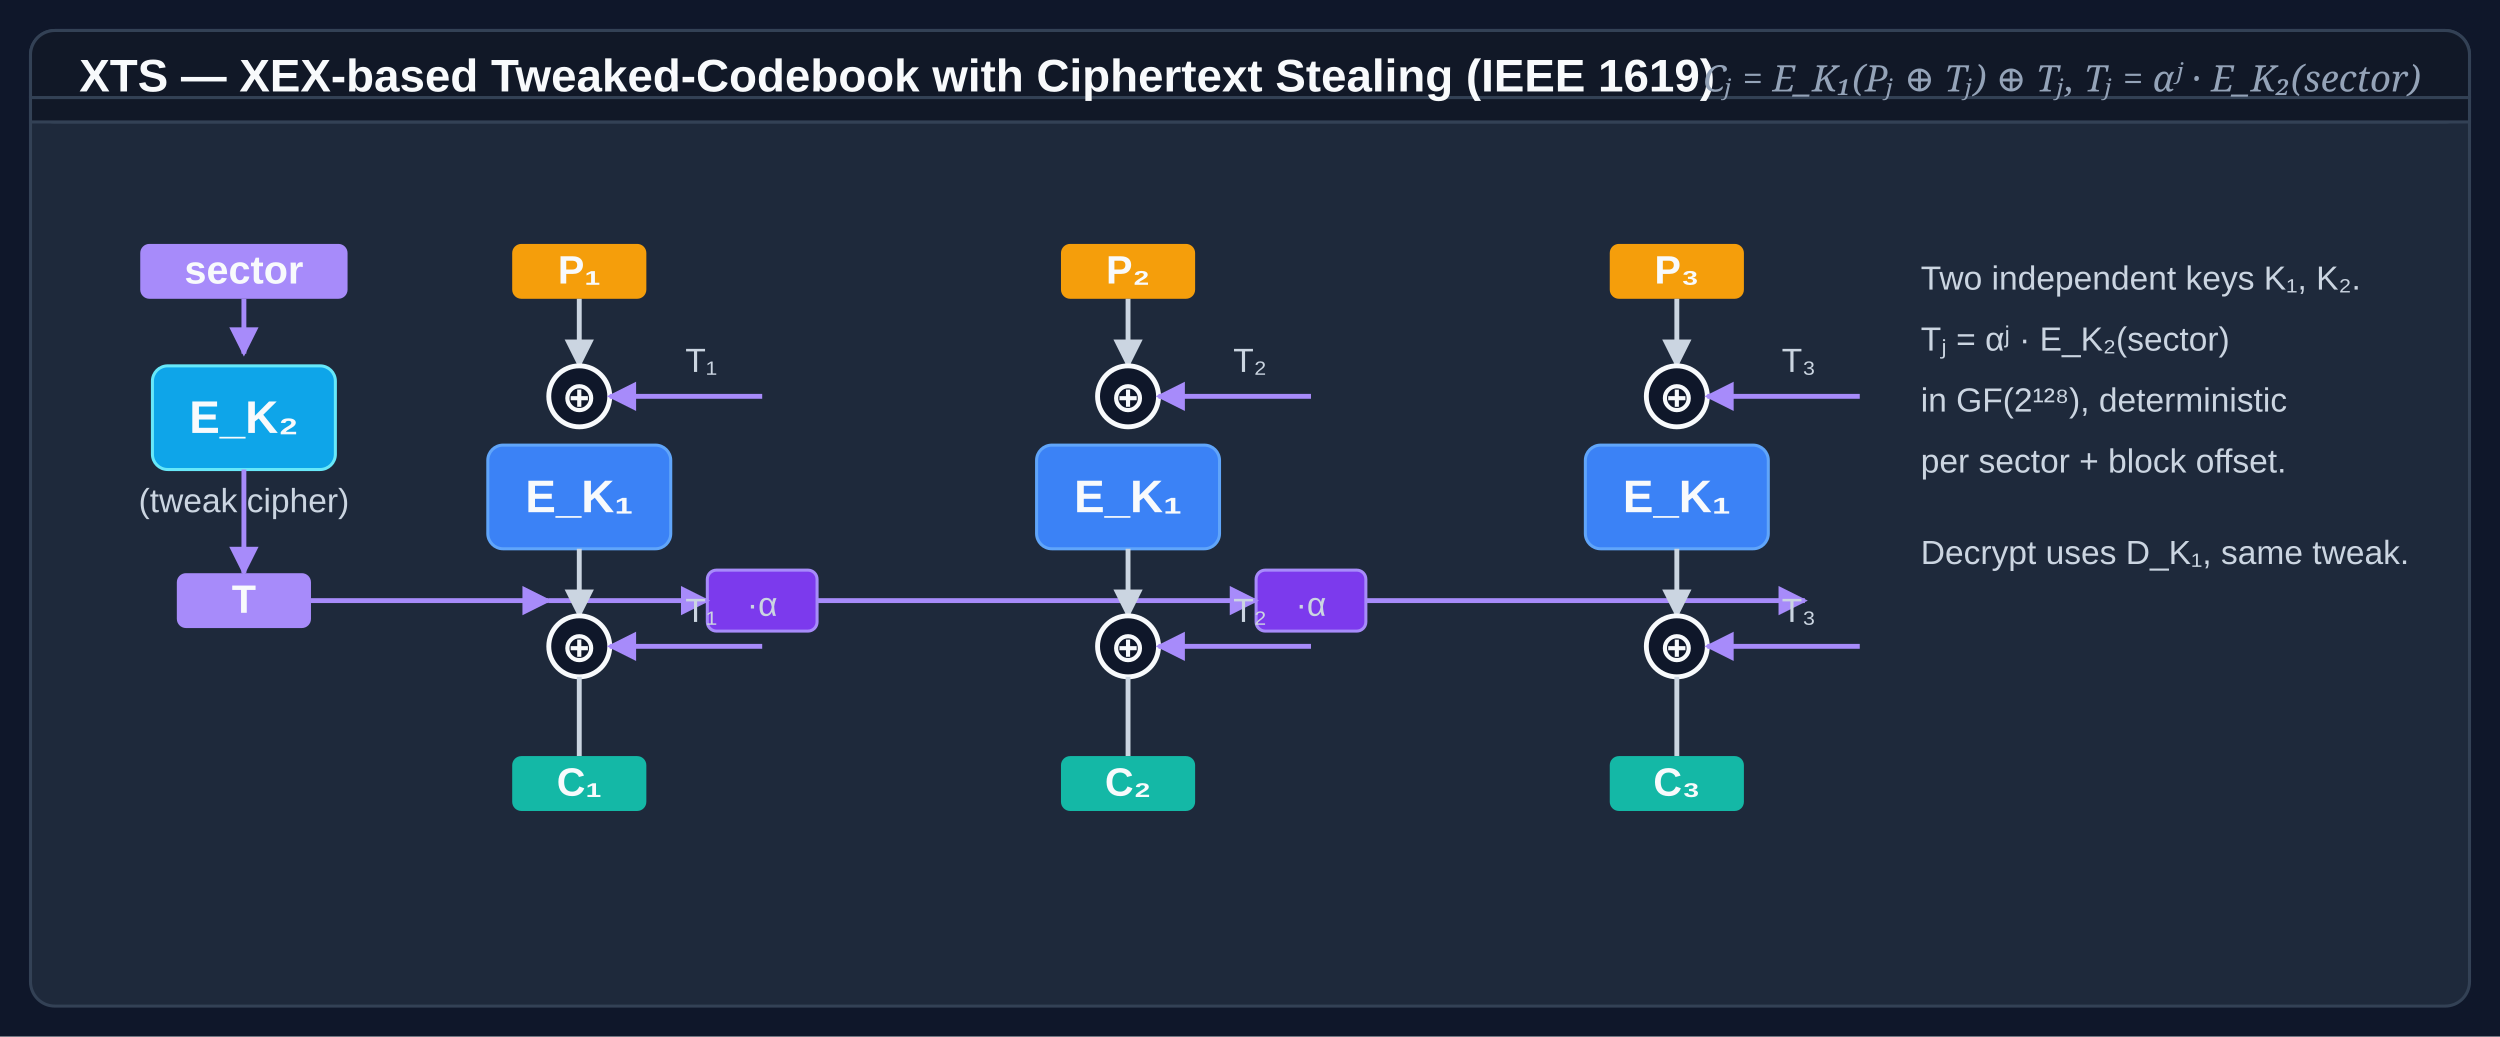
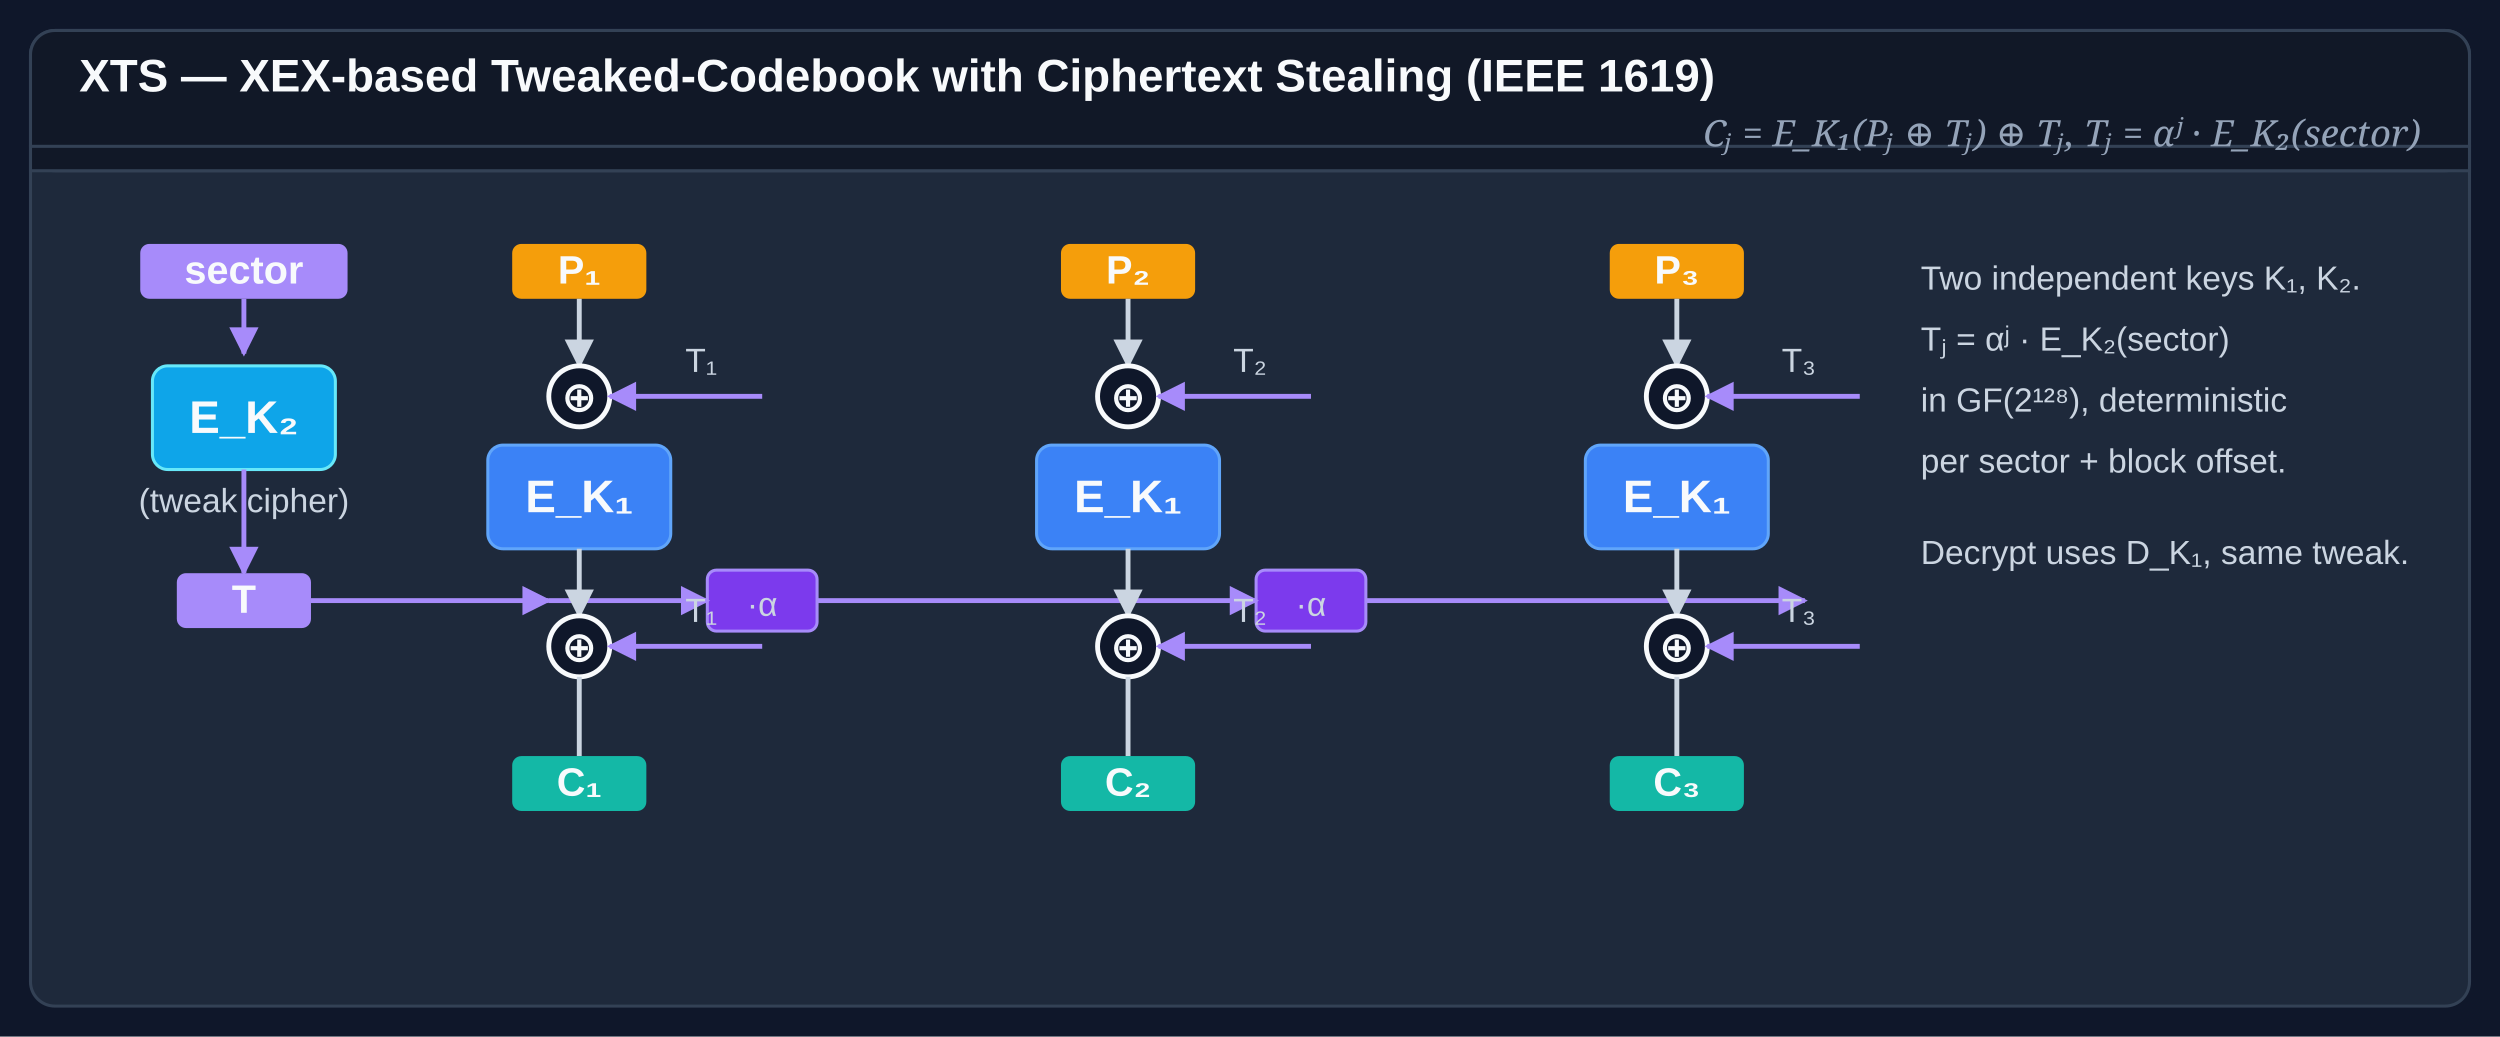
<svg xmlns="http://www.w3.org/2000/svg" viewBox="0 0 820 340" role="img" aria-labelledby="xts-title xts-desc">
  <defs>
    <style>
      .bg { fill: #0F172A; }
      .panel { fill: #1E293B; stroke: #334155; stroke-width: 1; }
      .header { fill: #111827; stroke: #334155; stroke-width: 1; }
      .title { fill: #F8FAFC; font: 700 15px/1 "Segoe UI",Arial,sans-serif; }
      .formula { fill: #94A3B8; font: italic 12px/1 "Cambria",Georgia,serif; }
      .label { fill: #F8FAFC; font: 700 13px/1 "Segoe UI",Arial,sans-serif; }
      .sub { fill: #CBD5E1; font: 400 11px/1 "Segoe UI",Arial,sans-serif; }
      .cipher-e { fill: #3B82F6; stroke: #60A5FA; stroke-width: 1; }
      .cipher-t { fill: #0EA5E9; stroke: #67E8F9; stroke-width: 1; }
      .cipher-text { fill: #F8FAFC; font: 700 15px/1 "Segoe UI",Arial,sans-serif; text-anchor: middle; }
      .plain { fill: #F59E0B; }
      .cipher-out { fill: #14B8A6; }
      .tweak { fill: #A78BFA; }
      .wire { stroke: #CBD5E1; stroke-width: 1.6; fill: none; }
      .wire-tweak { stroke: #A78BFA; stroke-width: 1.6; fill: none; }
      .xor { fill: #0F172A; stroke: #F8FAFC; stroke-width: 1.6; }
      .xor-sym { fill: #F8FAFC; font: 700 14px/1 "Segoe UI",Arial,sans-serif; text-anchor: middle; }
      .gfmul { fill: #7C3AED; stroke: #A78BFA; stroke-width: 1; }
    </style>
    <marker id="arrx" viewBox="0 0 10 10" refX="9" refY="5" markerWidth="6" markerHeight="6" orient="auto-start-reverse">
      <path d="M0,0 L10,5 L0,10 Z" fill="#CBD5E1" />
    </marker>
    <marker id="arrxt" viewBox="0 0 10 10" refX="9" refY="5" markerWidth="6" markerHeight="6" orient="auto-start-reverse">
      <path d="M0,0 L10,5 L0,10 Z" fill="#A78BFA" />
    </marker>
  </defs>
  <rect class="bg" width="820" height="340" />
  <g transform="translate(10 10)">
    <rect class="panel" width="800" height="320" rx="8" />
-     <rect class="header" width="800" height="30" rx="8" />
-     <rect class="header" y="22" width="800" height="8" />
+     <rect class="header" width="800" height="46" rx="8" />
+     <rect class="header" y="38" width="800" height="8" />
    <text class="title" x="16" y="20">XTS — XEX-based Tweaked-Codebook with Ciphertext Stealing (IEEE 1619)</text>
-     <text class="formula" x="800" y="20" text-anchor="end" dx="-16">Cⱼ = E_K₁(Pⱼ ⊕ Tⱼ) ⊕ Tⱼ,    Tⱼ = αʲ · E_K₂(sector)</text>
+     <text class="formula" x="784" y="38" text-anchor="end">Cⱼ = E_K₁(Pⱼ ⊕ Tⱼ) ⊕ Tⱼ,    Tⱼ = αʲ · E_K₂(sector)</text>
    <g transform="translate(70 70)">
      <rect class="tweak" x="-34" y="0" width="68" height="18" rx="3" />
      <text class="label" x="0" y="13" text-anchor="middle" fill="#0F172A">sector</text>
      <line class="wire-tweak" x1="0" y1="18" x2="0" y2="36" marker-end="url(#arrxt)" />
      <rect class="cipher-t" x="-30" y="40" width="60" height="34" rx="5" />
      <text class="cipher-text" x="0" y="62">E_K₂</text>
      <text class="sub" x="0" y="88" text-anchor="middle">(tweak cipher)</text>
      <line class="wire-tweak" x1="0" y1="74" x2="0" y2="108" marker-end="url(#arrxt)" />
      <rect class="tweak" x="-22" y="108" width="44" height="18" rx="3" />
      <text class="label" x="0" y="121" text-anchor="middle" fill="#0F172A">T</text>
      <line class="wire-tweak" x1="22" y1="117" x2="100" y2="117" marker-end="url(#arrxt)" />
    </g>
    <g transform="translate(240 187)">
      <rect class="gfmul" x="-18" y="-10" width="36" height="20" rx="3" />
      <text class="sub" x="0" y="5" text-anchor="middle" fill="#F8FAFC">·α</text>
    </g>
    <g transform="translate(420 187)">
      <rect class="gfmul" x="-18" y="-10" width="36" height="20" rx="3" />
      <text class="sub" x="0" y="5" text-anchor="middle" fill="#F8FAFC">·α</text>
    </g>
    <line class="wire-tweak" x1="170" y1="187" x2="222" y2="187" marker-end="url(#arrxt)" />
    <line class="wire-tweak" x1="258" y1="187" x2="402" y2="187" marker-end="url(#arrxt)" />
    <line class="wire-tweak" x1="438" y1="187" x2="582" y2="187" marker-end="url(#arrxt)" />
    <g transform="translate(180 70)">
      <rect class="plain" x="-22" y="0" width="44" height="18" rx="3" />
      <text class="label" x="0" y="13" text-anchor="middle" fill="#0F172A">P₁</text>
      <line class="wire" x1="0" y1="18" x2="0" y2="40" marker-end="url(#arrx)" />
      <circle class="xor" cx="0" cy="50" r="10" />
      <text class="xor-sym" x="0" y="55">⊕</text>
      <line class="wire-tweak" x1="60" y1="50" x2="10" y2="50" marker-end="url(#arrxt)" />
      <text class="sub" x="40" y="42" text-anchor="middle" fill="#A78BFA">T₁</text>
      <rect class="cipher-e" x="-30" y="66" width="60" height="34" rx="5" />
      <text class="cipher-text" x="0" y="88">E_K₁</text>
      <line class="wire" x1="0" y1="100" x2="0" y2="122" marker-end="url(#arrx)" />
      <circle class="xor" cx="0" cy="132" r="10" />
      <text class="xor-sym" x="0" y="137">⊕</text>
      <line class="wire-tweak" x1="60" y1="132" x2="10" y2="132" marker-end="url(#arrxt)" />
      <text class="sub" x="40" y="124" text-anchor="middle" fill="#A78BFA">T₁</text>
      <line class="wire" x1="0" y1="142" x2="0" y2="168" />
      <rect class="cipher-out" x="-22" y="168" width="44" height="18" rx="3" />
      <text class="label" x="0" y="181" text-anchor="middle" fill="#0F172A">C₁</text>
    </g>
    <g transform="translate(360 70)">
      <rect class="plain" x="-22" y="0" width="44" height="18" rx="3" />
      <text class="label" x="0" y="13" text-anchor="middle" fill="#0F172A">P₂</text>
      <line class="wire" x1="0" y1="18" x2="0" y2="40" marker-end="url(#arrx)" />
      <circle class="xor" cx="0" cy="50" r="10" />
      <text class="xor-sym" x="0" y="55">⊕</text>
      <line class="wire-tweak" x1="60" y1="50" x2="10" y2="50" marker-end="url(#arrxt)" />
      <text class="sub" x="40" y="42" text-anchor="middle" fill="#A78BFA">T₂</text>
      <rect class="cipher-e" x="-30" y="66" width="60" height="34" rx="5" />
      <text class="cipher-text" x="0" y="88">E_K₁</text>
      <line class="wire" x1="0" y1="100" x2="0" y2="122" marker-end="url(#arrx)" />
      <circle class="xor" cx="0" cy="132" r="10" />
      <text class="xor-sym" x="0" y="137">⊕</text>
      <line class="wire-tweak" x1="60" y1="132" x2="10" y2="132" marker-end="url(#arrxt)" />
      <text class="sub" x="40" y="124" text-anchor="middle" fill="#A78BFA">T₂</text>
      <line class="wire" x1="0" y1="142" x2="0" y2="168" />
      <rect class="cipher-out" x="-22" y="168" width="44" height="18" rx="3" />
      <text class="label" x="0" y="181" text-anchor="middle" fill="#0F172A">C₂</text>
    </g>
    <g transform="translate(540 70)">
      <rect class="plain" x="-22" y="0" width="44" height="18" rx="3" />
      <text class="label" x="0" y="13" text-anchor="middle" fill="#0F172A">P₃</text>
      <line class="wire" x1="0" y1="18" x2="0" y2="40" marker-end="url(#arrx)" />
      <circle class="xor" cx="0" cy="50" r="10" />
      <text class="xor-sym" x="0" y="55">⊕</text>
      <line class="wire-tweak" x1="60" y1="50" x2="10" y2="50" marker-end="url(#arrxt)" />
      <text class="sub" x="40" y="42" text-anchor="middle" fill="#A78BFA">T₃</text>
      <rect class="cipher-e" x="-30" y="66" width="60" height="34" rx="5" />
      <text class="cipher-text" x="0" y="88">E_K₁</text>
      <line class="wire" x1="0" y1="100" x2="0" y2="122" marker-end="url(#arrx)" />
      <circle class="xor" cx="0" cy="132" r="10" />
      <text class="xor-sym" x="0" y="137">⊕</text>
      <line class="wire-tweak" x1="60" y1="132" x2="10" y2="132" marker-end="url(#arrxt)" />
      <text class="sub" x="40" y="124" text-anchor="middle" fill="#A78BFA">T₃</text>
      <line class="wire" x1="0" y1="142" x2="0" y2="168" />
      <rect class="cipher-out" x="-22" y="168" width="44" height="18" rx="3" />
      <text class="label" x="0" y="181" text-anchor="middle" fill="#0F172A">C₃</text>
    </g>
    <text class="sub" x="620" y="85">Two independent keys K₁, K₂.</text>
    <text class="sub" x="620" y="105">Tⱼ = αʲ · E_K₂(sector)</text>
    <text class="sub" x="620" y="125">in GF(2¹²⁸), deterministic</text>
    <text class="sub" x="620" y="145">per sector + block offset.</text>
    <text class="sub" x="620" y="175">Decrypt uses D_K₁, same tweak.</text>
  </g>
</svg>
